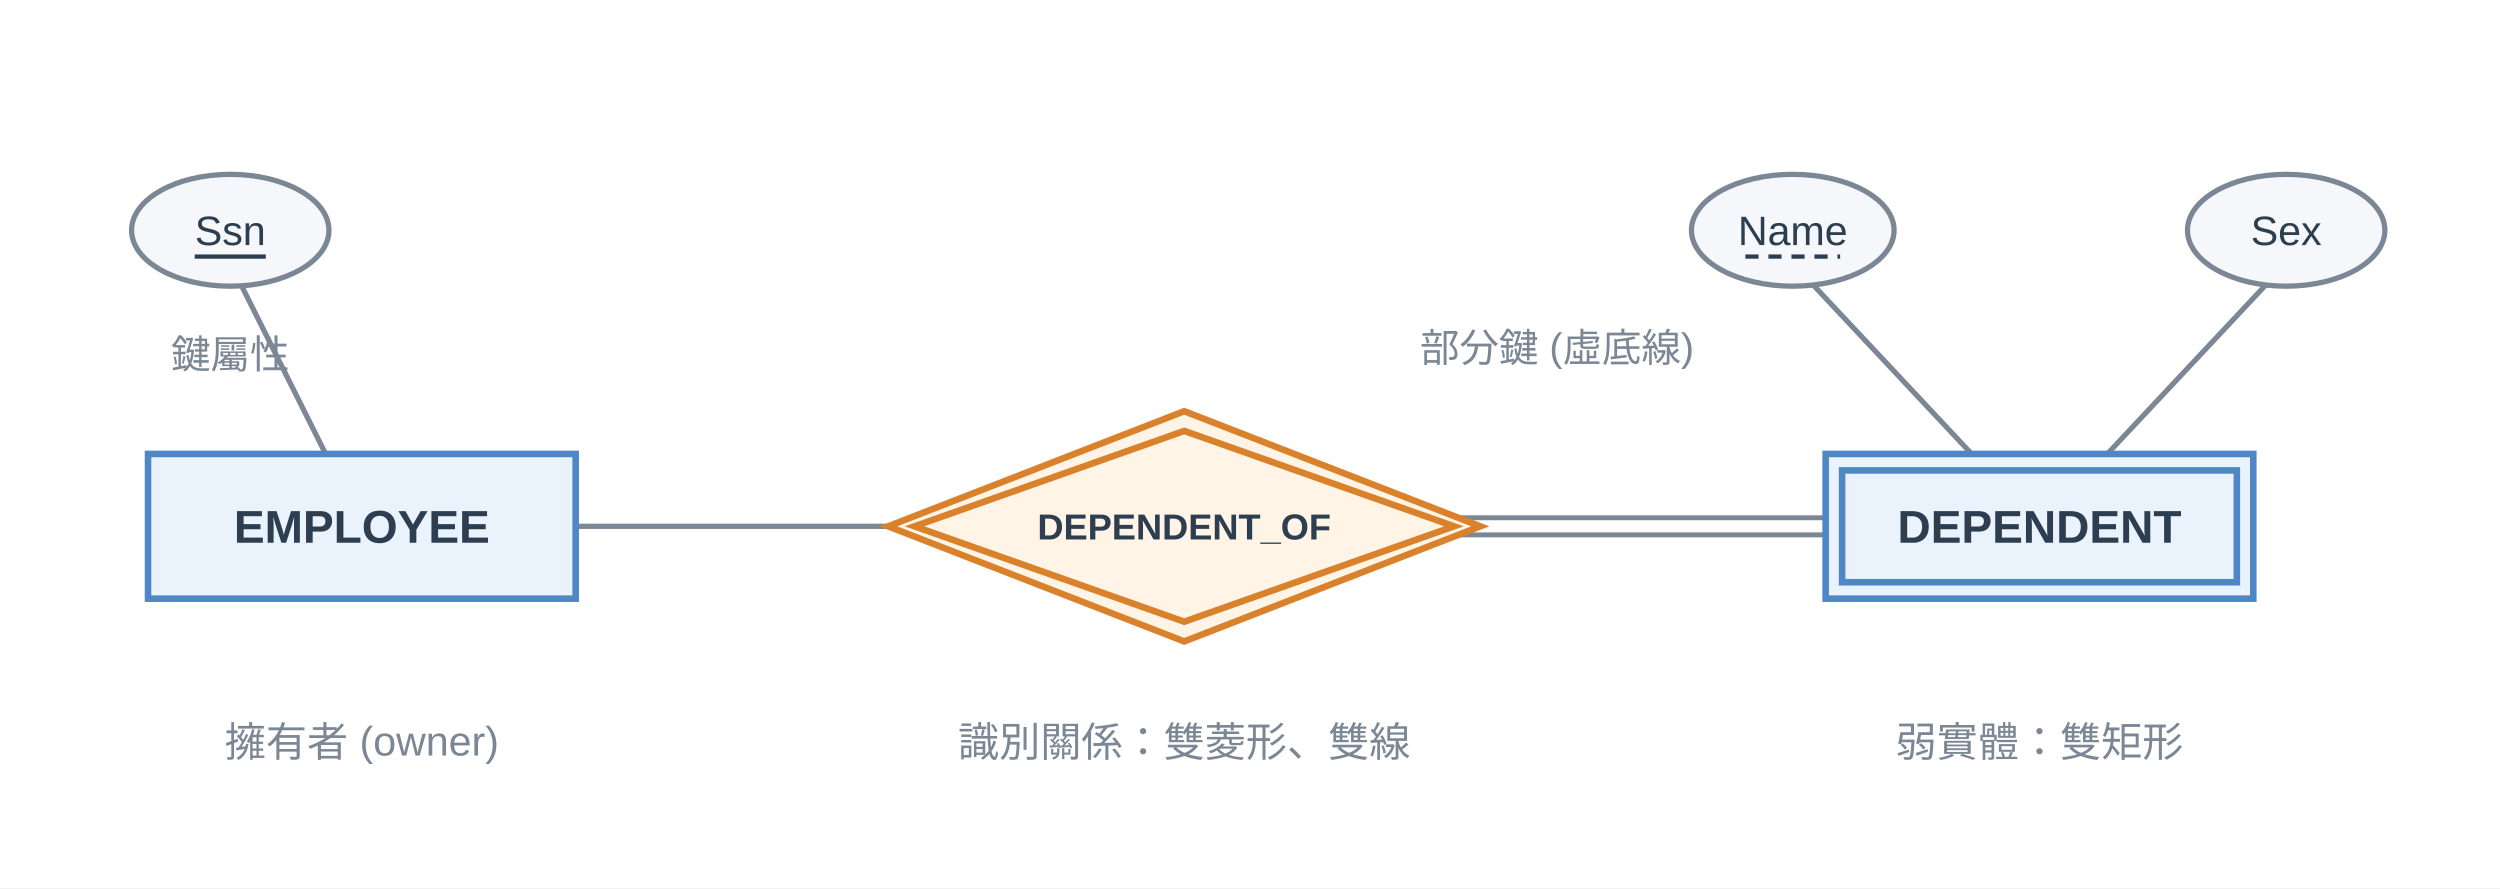
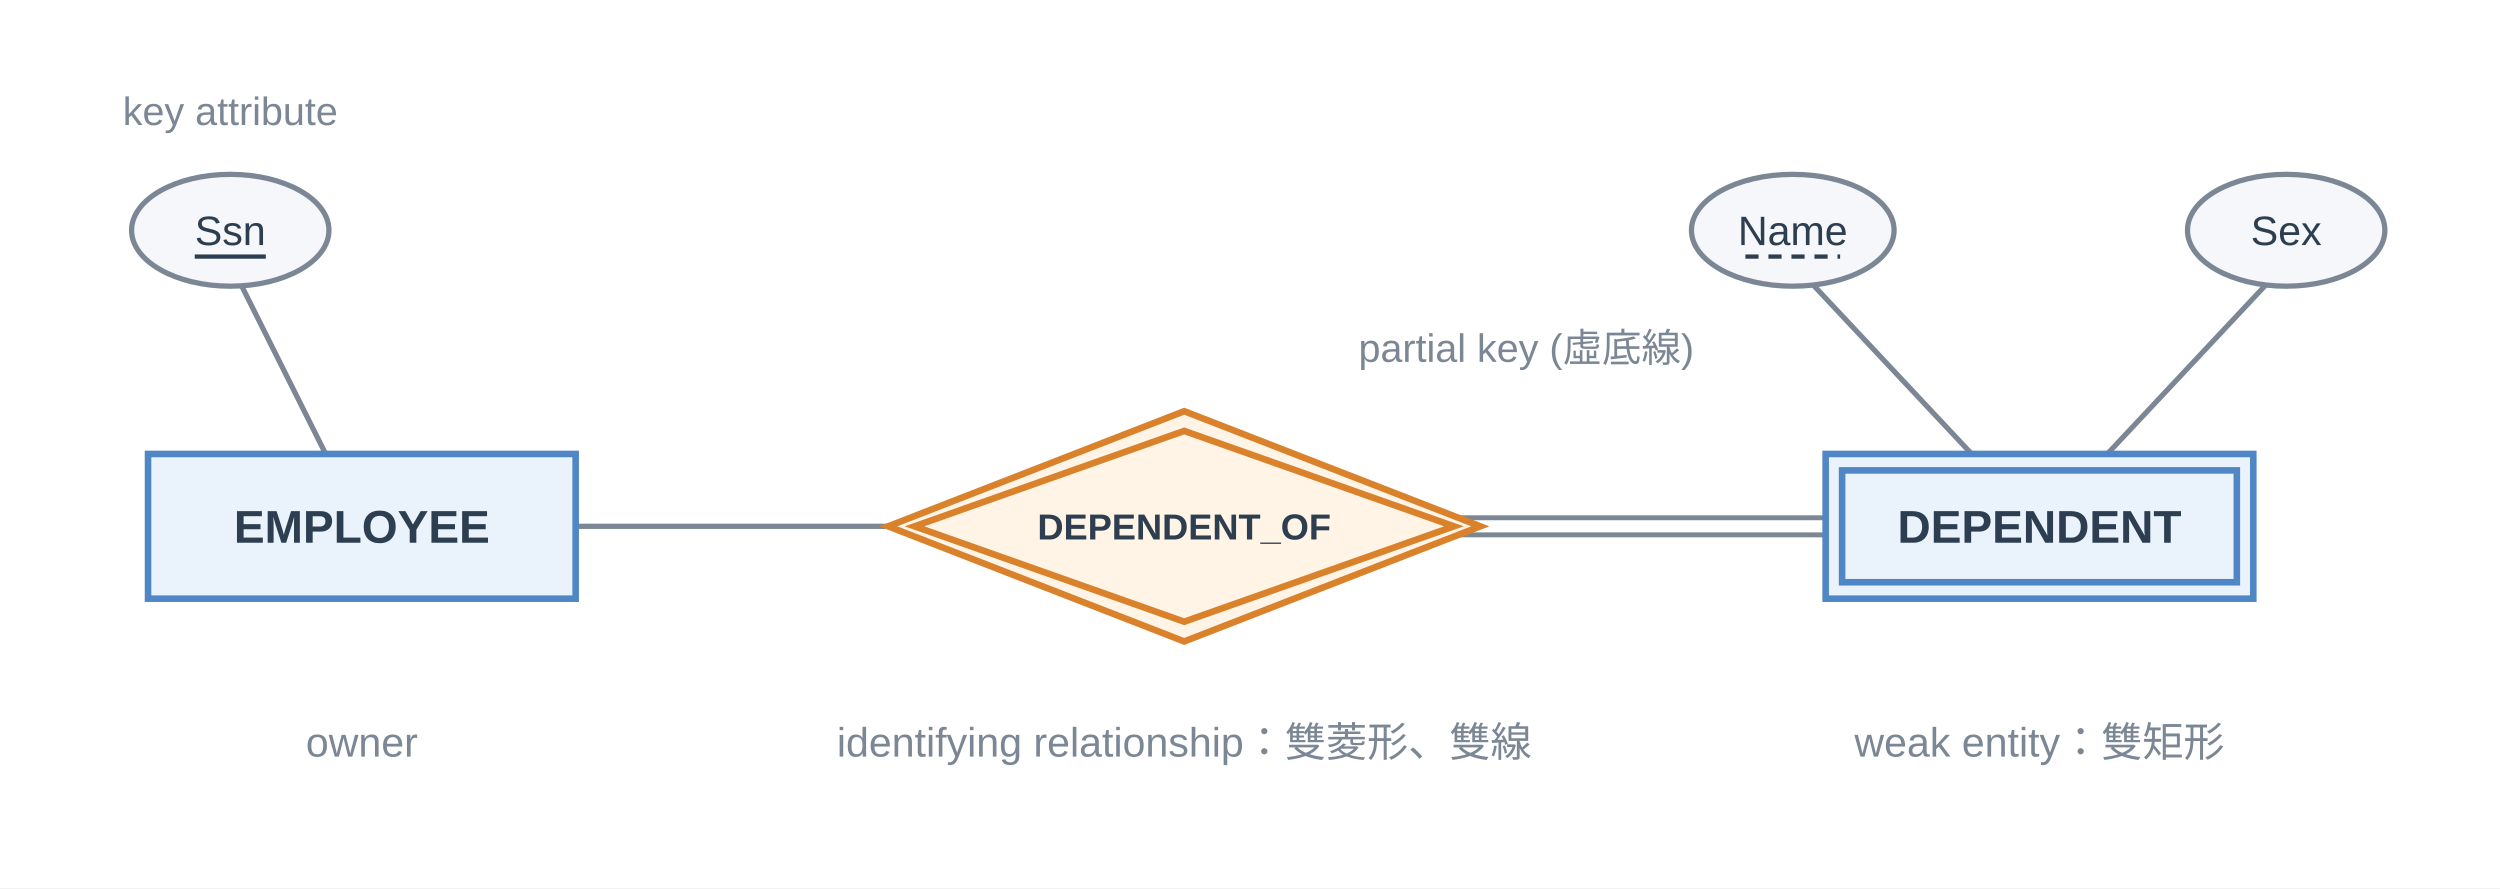
<svg xmlns="http://www.w3.org/2000/svg" width="760" height="270" viewBox="0 0 760 270" font-family="'Noto Sans TC','Segoe UI',Arial,sans-serif">
  <rect width="760" height="270" fill="#ffffff" />
  <line x1="175" y1="160" x2="285" y2="160" stroke="#7b8794" stroke-width="1.6" />
  <line x1="435.0" y1="162.6" x2="555.0" y2="162.6" stroke="#7b8794" stroke-width="1.5" />
  <line x1="435.0" y1="157.4" x2="555.0" y2="157.4" stroke="#7b8794" stroke-width="1.5" />
  <line x1="110" y1="160" x2="70" y2="80" stroke="#7b8794" stroke-width="1.6" />
  <line x1="620" y1="160" x2="545" y2="80" stroke="#7b8794" stroke-width="1.6" />
  <line x1="620" y1="160" x2="695" y2="80" stroke="#7b8794" stroke-width="1.6" />
  <rect x="45.0" y="138.0" width="130" height="44" fill="#eaf2fb" stroke="#4f86c6" stroke-width="2" />
  <text x="110" y="165" font-size="14" text-anchor="middle" fill="#2c3e50" font-weight="bold">EMPLOYEE</text>
  <rect x="555.0" y="138.0" width="130" height="44" fill="#eaf2fb" stroke="#4f86c6" stroke-width="2" />
  <rect x="560.0" y="143.0" width="120" height="34" fill="none" stroke="#4f86c6" stroke-width="2" />
  <text x="620" y="165" font-size="14" text-anchor="middle" fill="#2c3e50" font-weight="bold">DEPENDENT</text>
  <polygon points="360,125.0 450.0,160 360,195.0 270.0,160" fill="#fff4e5" stroke="#d9822b" stroke-width="2" />
  <polygon points="360,131.0 442.0,160 360,189.0 278.0,160" fill="none" stroke="#d9822b" stroke-width="2" />
  <text x="360" y="164" font-size="11" text-anchor="middle" fill="#2c3e50" font-weight="bold">DEPENDENT_OF</text>
  <ellipse cx="70" cy="70" rx="30" ry="17" fill="#f5f7fa" stroke="#7b8794" stroke-width="1.6" />
  <text x="70" y="74.5" font-size="12.5" text-anchor="middle" fill="#2c3e50" font-weight="normal">Ssn</text>
  <line x1="59.2" y1="78" x2="80.8" y2="78" stroke="#2c3e50" stroke-width="1.3" />
  <ellipse cx="545" cy="70" rx="30.8" ry="17" fill="#f5f7fa" stroke="#7b8794" stroke-width="1.6" />
  <text x="545" y="74.5" font-size="12.5" text-anchor="middle" fill="#2c3e50" font-weight="normal">Name</text>
  <line x1="530.6" y1="78" x2="559.4" y2="78" stroke="#2c3e50" stroke-width="1.3" stroke-dasharray="4 3" />
  <ellipse cx="695" cy="70" rx="30" ry="17" fill="#f5f7fa" stroke="#7b8794" stroke-width="1.6" />
  <text x="695" y="74.5" font-size="12.5" text-anchor="middle" fill="#2c3e50" font-weight="normal">Sex</text>
-   <text x="70" y="112" font-size="12" text-anchor="middle" fill="#7b8794" font-weight="normal">鍵屬性</text>
-   <text x="515" y="110" font-size="12" text-anchor="end" fill="#7b8794" font-weight="normal">部分鍵 (虛底線)</text>
-   <text x="110" y="230" font-size="12.5" text-anchor="middle" fill="#7b8794" font-weight="normal">擁有者 (owner)</text>
-   <text x="620" y="230" font-size="12.5" text-anchor="middle" fill="#7b8794" font-weight="normal">弱實體：雙矩形</text>
-   <text x="360" y="230" font-size="12.5" text-anchor="middle" fill="#7b8794" font-weight="normal">識別關係：雙菱形、雙線</text>
+   <text x="70" y="38" font-size="12" text-anchor="middle" fill="#7b8794" font-weight="normal">key attribute</text>
+   <text x="515" y="110" font-size="12" text-anchor="end" fill="#7b8794" font-weight="normal">partial key (虛底線)</text>
+   <text x="110" y="230" font-size="12.5" text-anchor="middle" fill="#7b8794" font-weight="normal">owner</text>
+   <text x="620" y="230" font-size="12.5" text-anchor="middle" fill="#7b8794" font-weight="normal">weak entity：雙矩形</text>
+   <text x="360" y="230" font-size="12.5" text-anchor="middle" fill="#7b8794" font-weight="normal">identifying relationship：雙菱形、雙線</text>
</svg>
